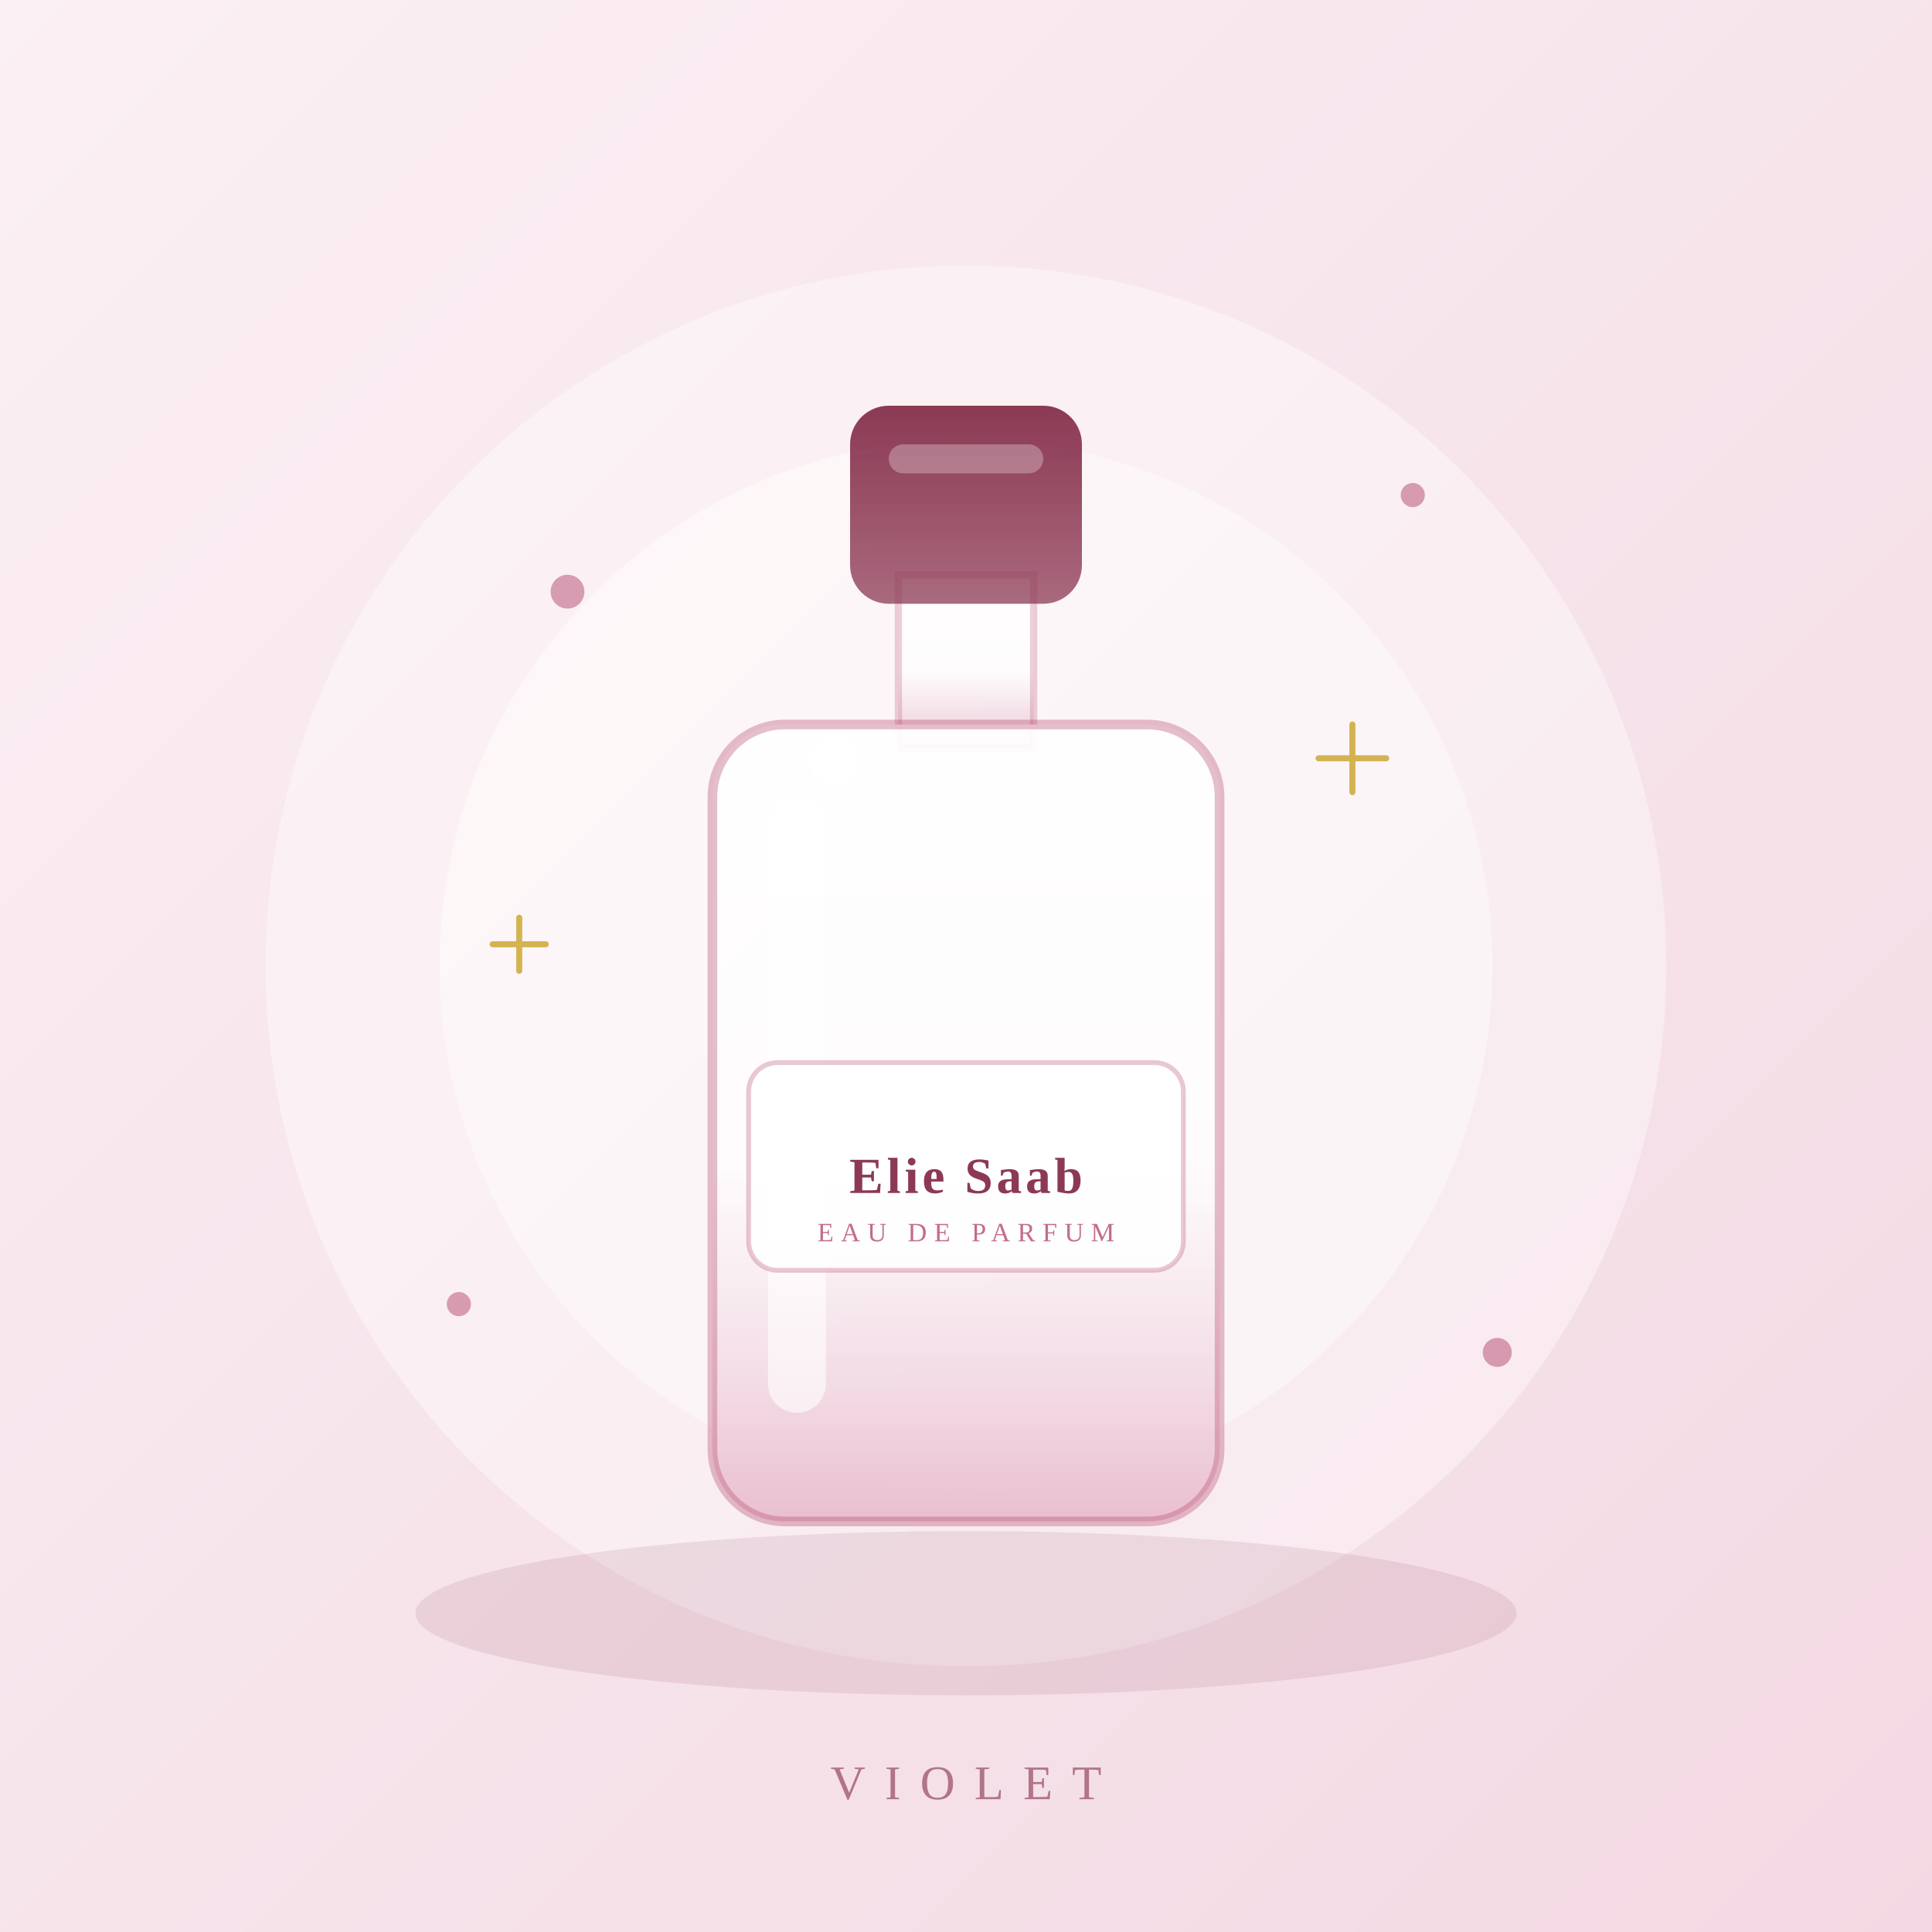
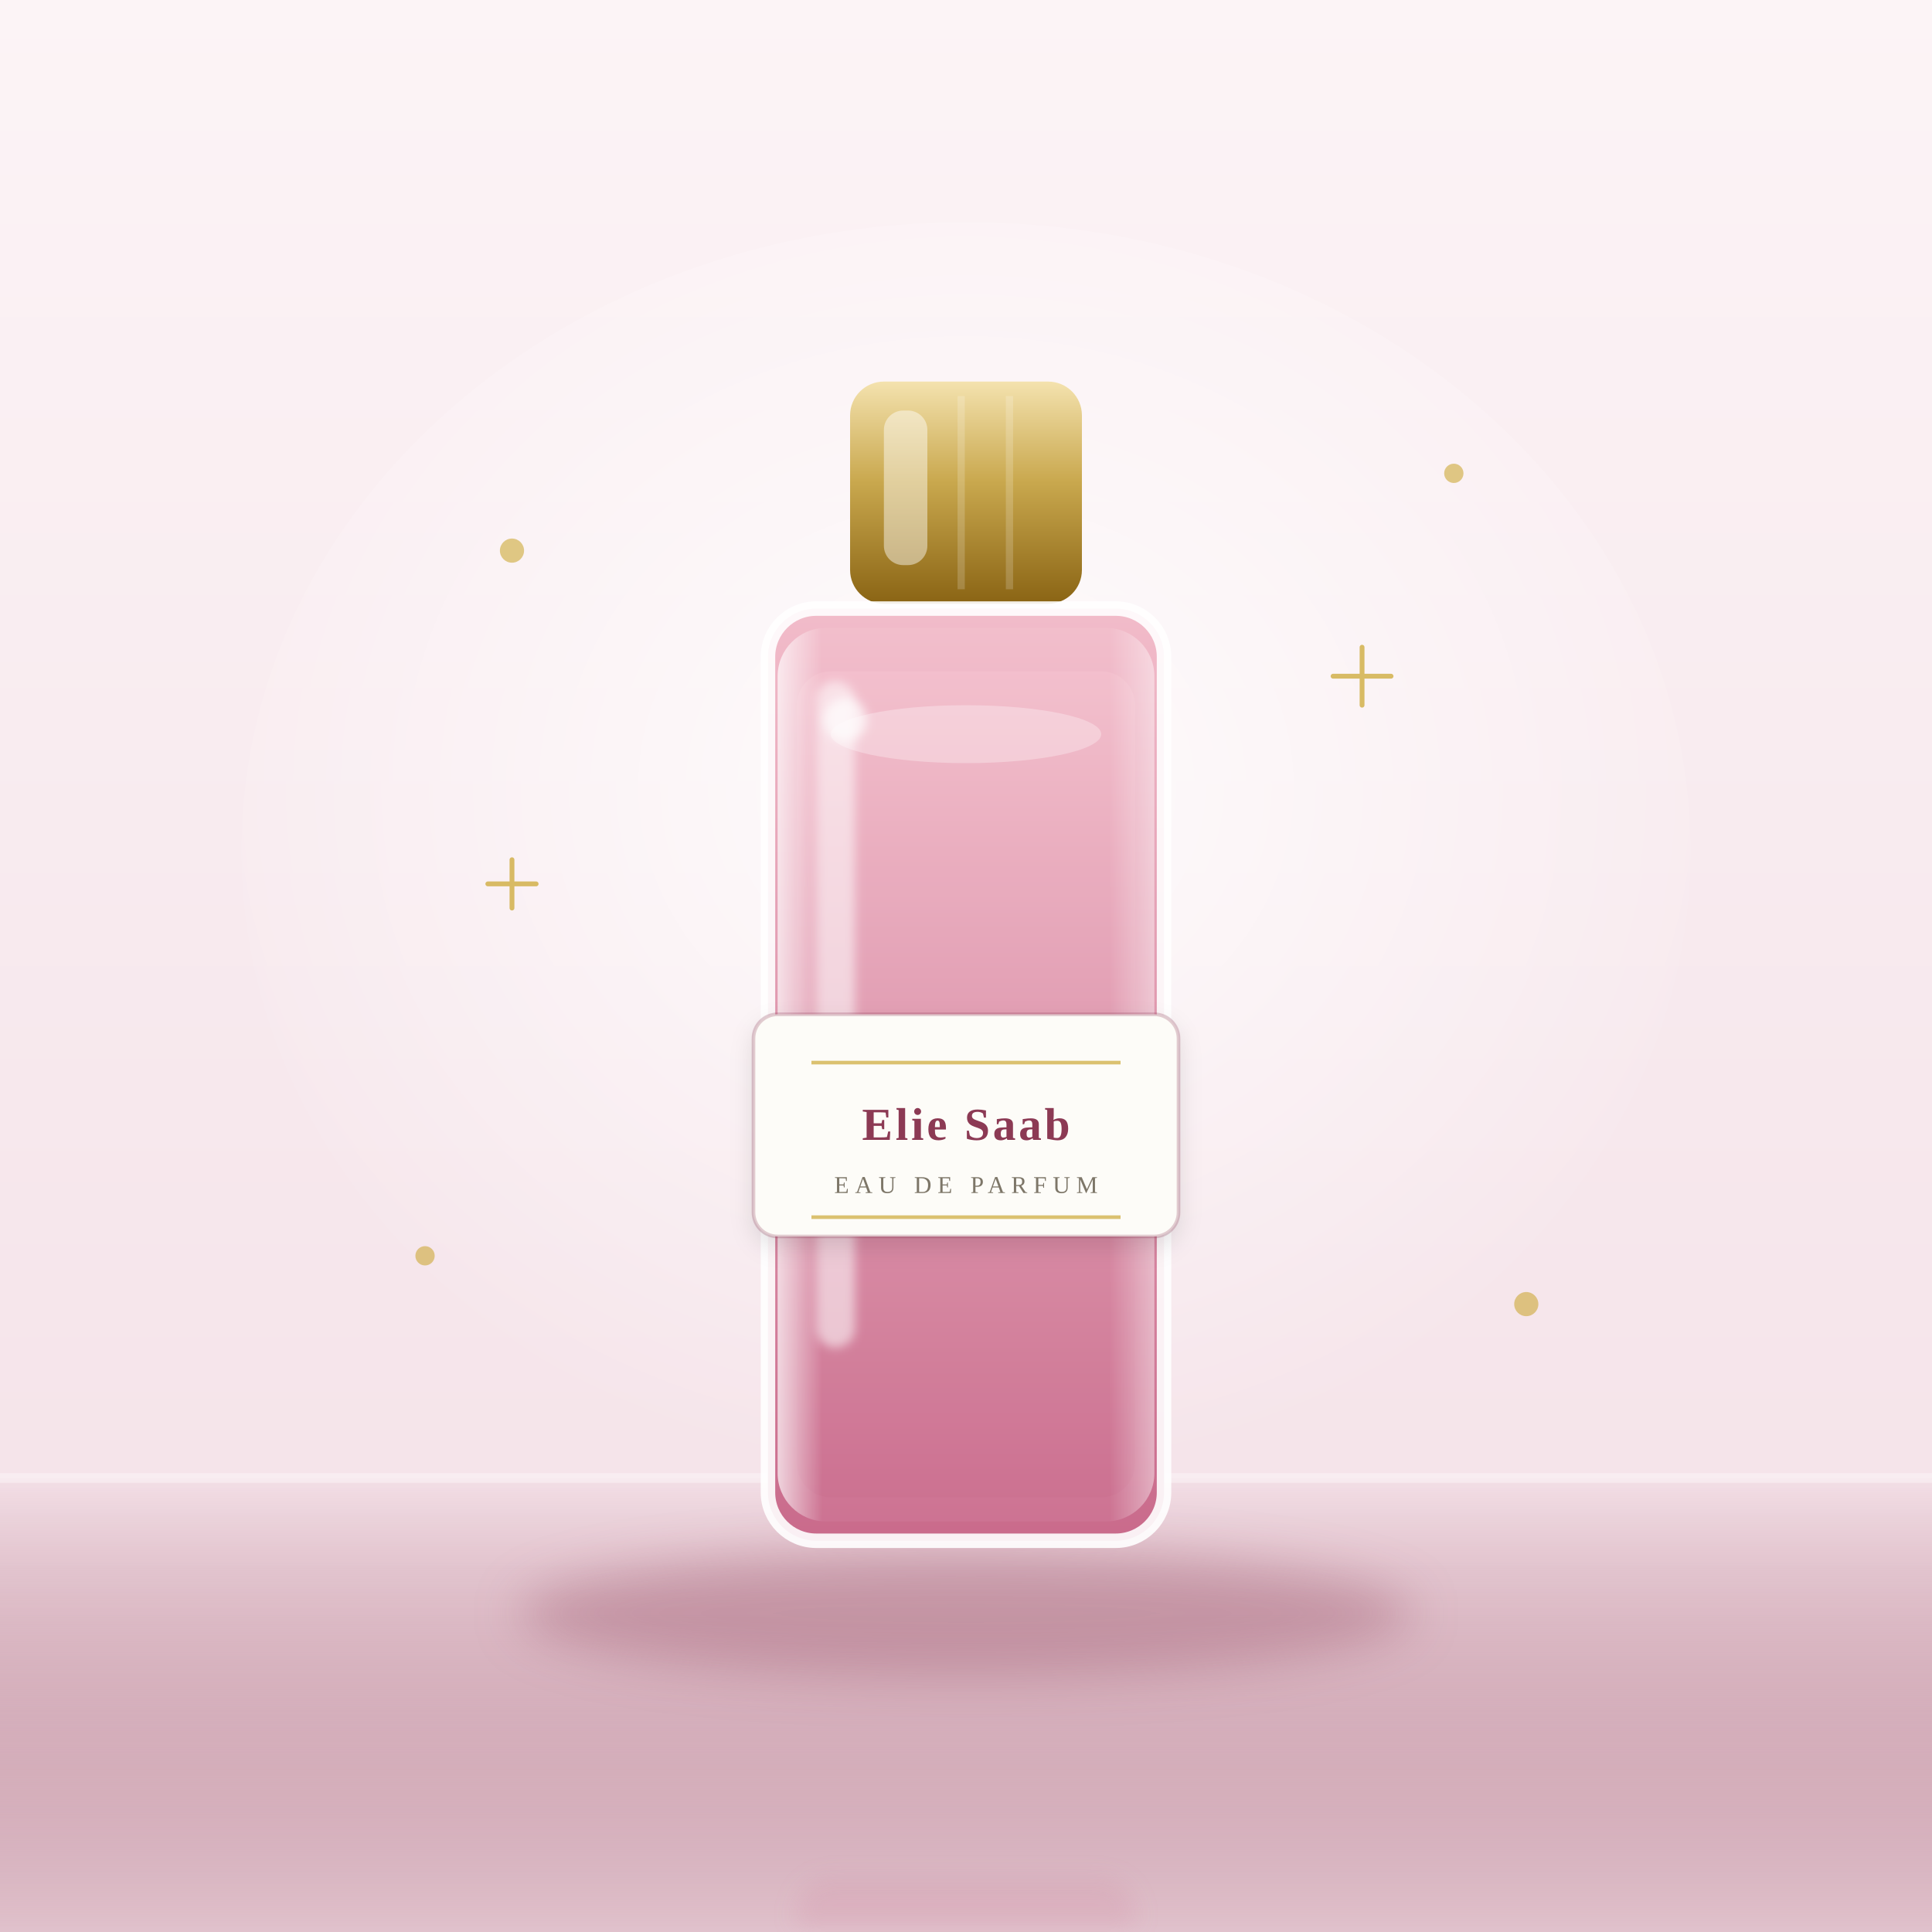
<svg xmlns="http://www.w3.org/2000/svg" viewBox="0 0 800 800" font-family="Georgia, 'Times New Roman', serif">
  <defs>
-     <linearGradient id="bg" x1="0" y1="0" x2="1" y2="1">
-       <stop offset="0" stop-color="#FBF0F4" />
-       <stop offset="1" stop-color="#F3D9E3" />
+     <linearGradient id="wall" x1="0" y1="0" x2="0" y2="1">
+       <stop offset="0" stop-color="#FCF4F6" />
+       <stop offset="1" stop-color="#F3DFE6" />
    </linearGradient>
-     <linearGradient id="glass" x1="0" y1="0" x2="0" y2="1">
-       <stop offset="0" stop-color="#FFFFFF" stop-opacity=".95" />
-       <stop offset=".55" stop-color="#FFFFFF" stop-opacity=".65" />
-       <stop offset="1" stop-color="#E9BFD0" />
+     <linearGradient id="floor" x1="0" y1="0" x2="0" y2="1">
+       <stop offset="0" stop-color="#F3DFE6" />
+       <stop offset="1" stop-color="#8C3A54" stop-opacity=".18" />
    </linearGradient>
-     <linearGradient id="cap" x1="0" y1="0" x2="0" y2="1">
-       <stop offset="0" stop-color="#8C3A54" />
-       <stop offset="1" stop-color="#8C3A54" stop-opacity=".75" />
+     <radialGradient id="glow" cx=".5" cy=".45" r=".55">
+       <stop offset="0" stop-color="#ffffff" stop-opacity=".85" />
+       <stop offset="1" stop-color="#ffffff" stop-opacity="0" />
+     </radialGradient>
+     <linearGradient id="liquid" x1="0" y1="0" x2="0" y2="1">
+       <stop offset="0" stop-color="#F2BCCA" />
+       <stop offset="1" stop-color="#C96A8B" />
    </linearGradient>
+     <linearGradient id="capg" x1="0" y1="0" x2="0" y2="1">
+       <stop offset="0" stop-color="#F4E2AE" />
+       <stop offset=".45" stop-color="#C9A84E" />
+       <stop offset="1" stop-color="#8A6414" />
+     </linearGradient>
+     <linearGradient id="glassSide" x1="0" y1="0" x2="1" y2="0">
+       <stop offset="0" stop-color="#ffffff" stop-opacity=".7" />
+       <stop offset=".12" stop-color="#ffffff" stop-opacity=".05" />
+       <stop offset=".88" stop-color="#ffffff" stop-opacity=".05" />
+       <stop offset="1" stop-color="#ffffff" stop-opacity=".45" />
+     </linearGradient>
+     <filter id="blur10" x="-40%" y="-40%" width="180%" height="180%">
+       <feGaussianBlur stdDeviation="10" />
+     </filter>
+     <filter id="blur5" x="-40%" y="-40%" width="180%" height="180%">
+       <feGaussianBlur stdDeviation="5" />
+     </filter>
+     <filter id="blur2" x="-40%" y="-40%" width="180%" height="180%">
+       <feGaussianBlur stdDeviation="2" />
+     </filter>
  </defs>
-   <rect width="800" height="800" fill="url(#bg)" />
-   <circle cx="400" cy="400" r="290" fill="#ffffff" opacity=".38" />
-   <circle cx="400" cy="400" r="218" fill="#ffffff" opacity=".4" />
-   <g fill="#B4486E" opacity=".5">
-     <circle cx="235" cy="245" r="7" />
-     <circle cx="585" cy="205" r="5" />
-     <circle cx="620" cy="560" r="6" />
-     <circle cx="190" cy="540" r="5" />
+   <rect width="800" height="800" fill="url(#wall)" />
+   <rect y="612" width="800" height="188" fill="url(#floor)" />
+   <rect y="610" width="800" height="4" fill="#ffffff" opacity=".35" />
+   <ellipse cx="400" cy="352" rx="300" ry="260" fill="url(#glow)" />
+   <ellipse cx="400" cy="668" rx="185" ry="26" fill="#8C3A54" opacity=".3" filter="url(#blur10)" />
+   <g transform="translate(0 1336) scale(1 -1)" opacity=".14" filter="url(#blur5)">
+     <rect x="330" y="292" width="140" height="266" rx="14" fill="url(#liquid)" />
  </g>
-   <g stroke="#C9A227" stroke-width="2.5" stroke-linecap="round" opacity=".8">
-     <path d="M560 300v28M546 314h28" />
-     <path d="M215 380v22M204 391h22" />
+   <rect x="352" y="158" width="96" height="92" rx="14" fill="url(#capg)" />
+   <rect x="366" y="170" width="18" height="64" rx="8" fill="#ffffff" opacity=".45" />
+   <path d="M398 164v80M418 164v80" stroke="#ffffff" opacity=".18" stroke-width="3" />
+   <rect x="366" y="252" width="68" height="16" rx="5" fill="url(#capg)" />
+   <rect x="366" y="252" width="68" height="16" rx="5" fill="#ffffff" opacity=".18" />
+   <rect x="372" y="264" width="56" height="0" fill="#F2BCCA" opacity=".55" stroke="rgba(255,255,255,.7)" stroke-width="3" />
+   <rect x="318" y="252" width="164" height="386" rx="20" fill="url(#liquid)" stroke="rgba(255,255,255,.9)" stroke-width="6" />
+   <rect x="330" y="278" width="140" height="342" rx="14" fill="url(#liquid)" />
+   <ellipse cx="400" cy="304" rx="56" ry="12" fill="#ffffff" opacity=".3" />
+   <rect x="322" y="260" width="156" height="370" rx="20" fill="url(#glassSide)" />
+   <rect x="338" y="282" width="16" height="276" rx="8" fill="#ffffff" opacity=".55" filter="url(#blur2)" />
+   <circle cx="350" cy="298" r="9" fill="#ffffff" opacity=".7" filter="url(#blur2)" />
+   <rect x="312" y="424" width="176" height="92" rx="10" fill="#000000" opacity=".12" filter="url(#blur5)" />
+   <rect x="312" y="420" width="176" height="92" rx="10" fill="#FDFCF8" />
+   <rect x="312" y="420" width="176" height="92" rx="10" fill="none" stroke="#8C3A54" stroke-opacity=".25" stroke-width="1.5" />
+   <line x1="336" y1="440" x2="464" y2="440" stroke="#C9A227" stroke-opacity=".65" stroke-width="1.5" />
+   <text x="400" y="472" font-size="19" letter-spacing="1.2" fill="#8C3A54" text-anchor="middle" font-weight="600">Elie Saab</text>
+   <text x="400" y="494" font-size="10" letter-spacing="2.5" fill="#7d7668" text-anchor="middle">EAU DE PARFUM</text>
+   <line x1="336" y1="504" x2="464" y2="504" stroke="#C9A227" stroke-opacity=".65" stroke-width="1.5" />
+   <g fill="#C9A227" opacity=".55">
+     <circle cx="212" cy="228" r="5" />
+     <circle cx="602" cy="196" r="4" />
+     <circle cx="632" cy="540" r="5" />
+     <circle cx="176" cy="520" r="4" />
  </g>
-   <ellipse cx="400" cy="668" rx="228" ry="34" fill="#8C3A54" opacity=".12" />
-   <rect x="372" y="238" width="56" height="72" fill="url(#glass)" stroke="#B4486E" stroke-opacity=".25" stroke-width="3" />
-   <rect x="352" y="168" width="96" height="82" rx="16" fill="url(#cap)" />
-   <rect x="368" y="184" width="64" height="12" rx="6" fill="#ffffff" opacity=".28" />
-   <rect x="295" y="300" width="210" height="330" rx="30" fill="url(#glass)" stroke="#B4486E" stroke-opacity=".35" stroke-width="4" />
-   <rect x="318" y="330" width="24" height="255" rx="12" fill="#ffffff" opacity=".6" />
-   <circle cx="345" cy="315" r="10" fill="#ffffff" opacity=".55" />
-   <rect x="310" y="440" width="180" height="86" rx="12" fill="#ffffff" opacity=".9" />
-   <rect x="310" y="440" width="180" height="86" rx="12" fill="none" stroke="#B4486E" stroke-opacity=".3" stroke-width="2" />
-   <text x="400" y="494" font-size="21" letter-spacing="1.5" fill="#8C3A54" text-anchor="middle" font-weight="600">Elie Saab</text>
-   <text x="400" y="514" font-size="11" letter-spacing="3" fill="#B4486E" text-anchor="middle" opacity=".8">EAU DE PARFUM</text>
-   <text x="400" y="745" font-size="20" letter-spacing="8" fill="#8C3A54" text-anchor="middle" opacity=".65">VIOLET</text>
+   <g stroke="#C9A227" stroke-width="2" stroke-linecap="round" opacity=".7">
+     <path d="M564 268v24M552 280h24" />
+     <path d="M212 356v20M202 366h20" />
+   </g>
</svg>
